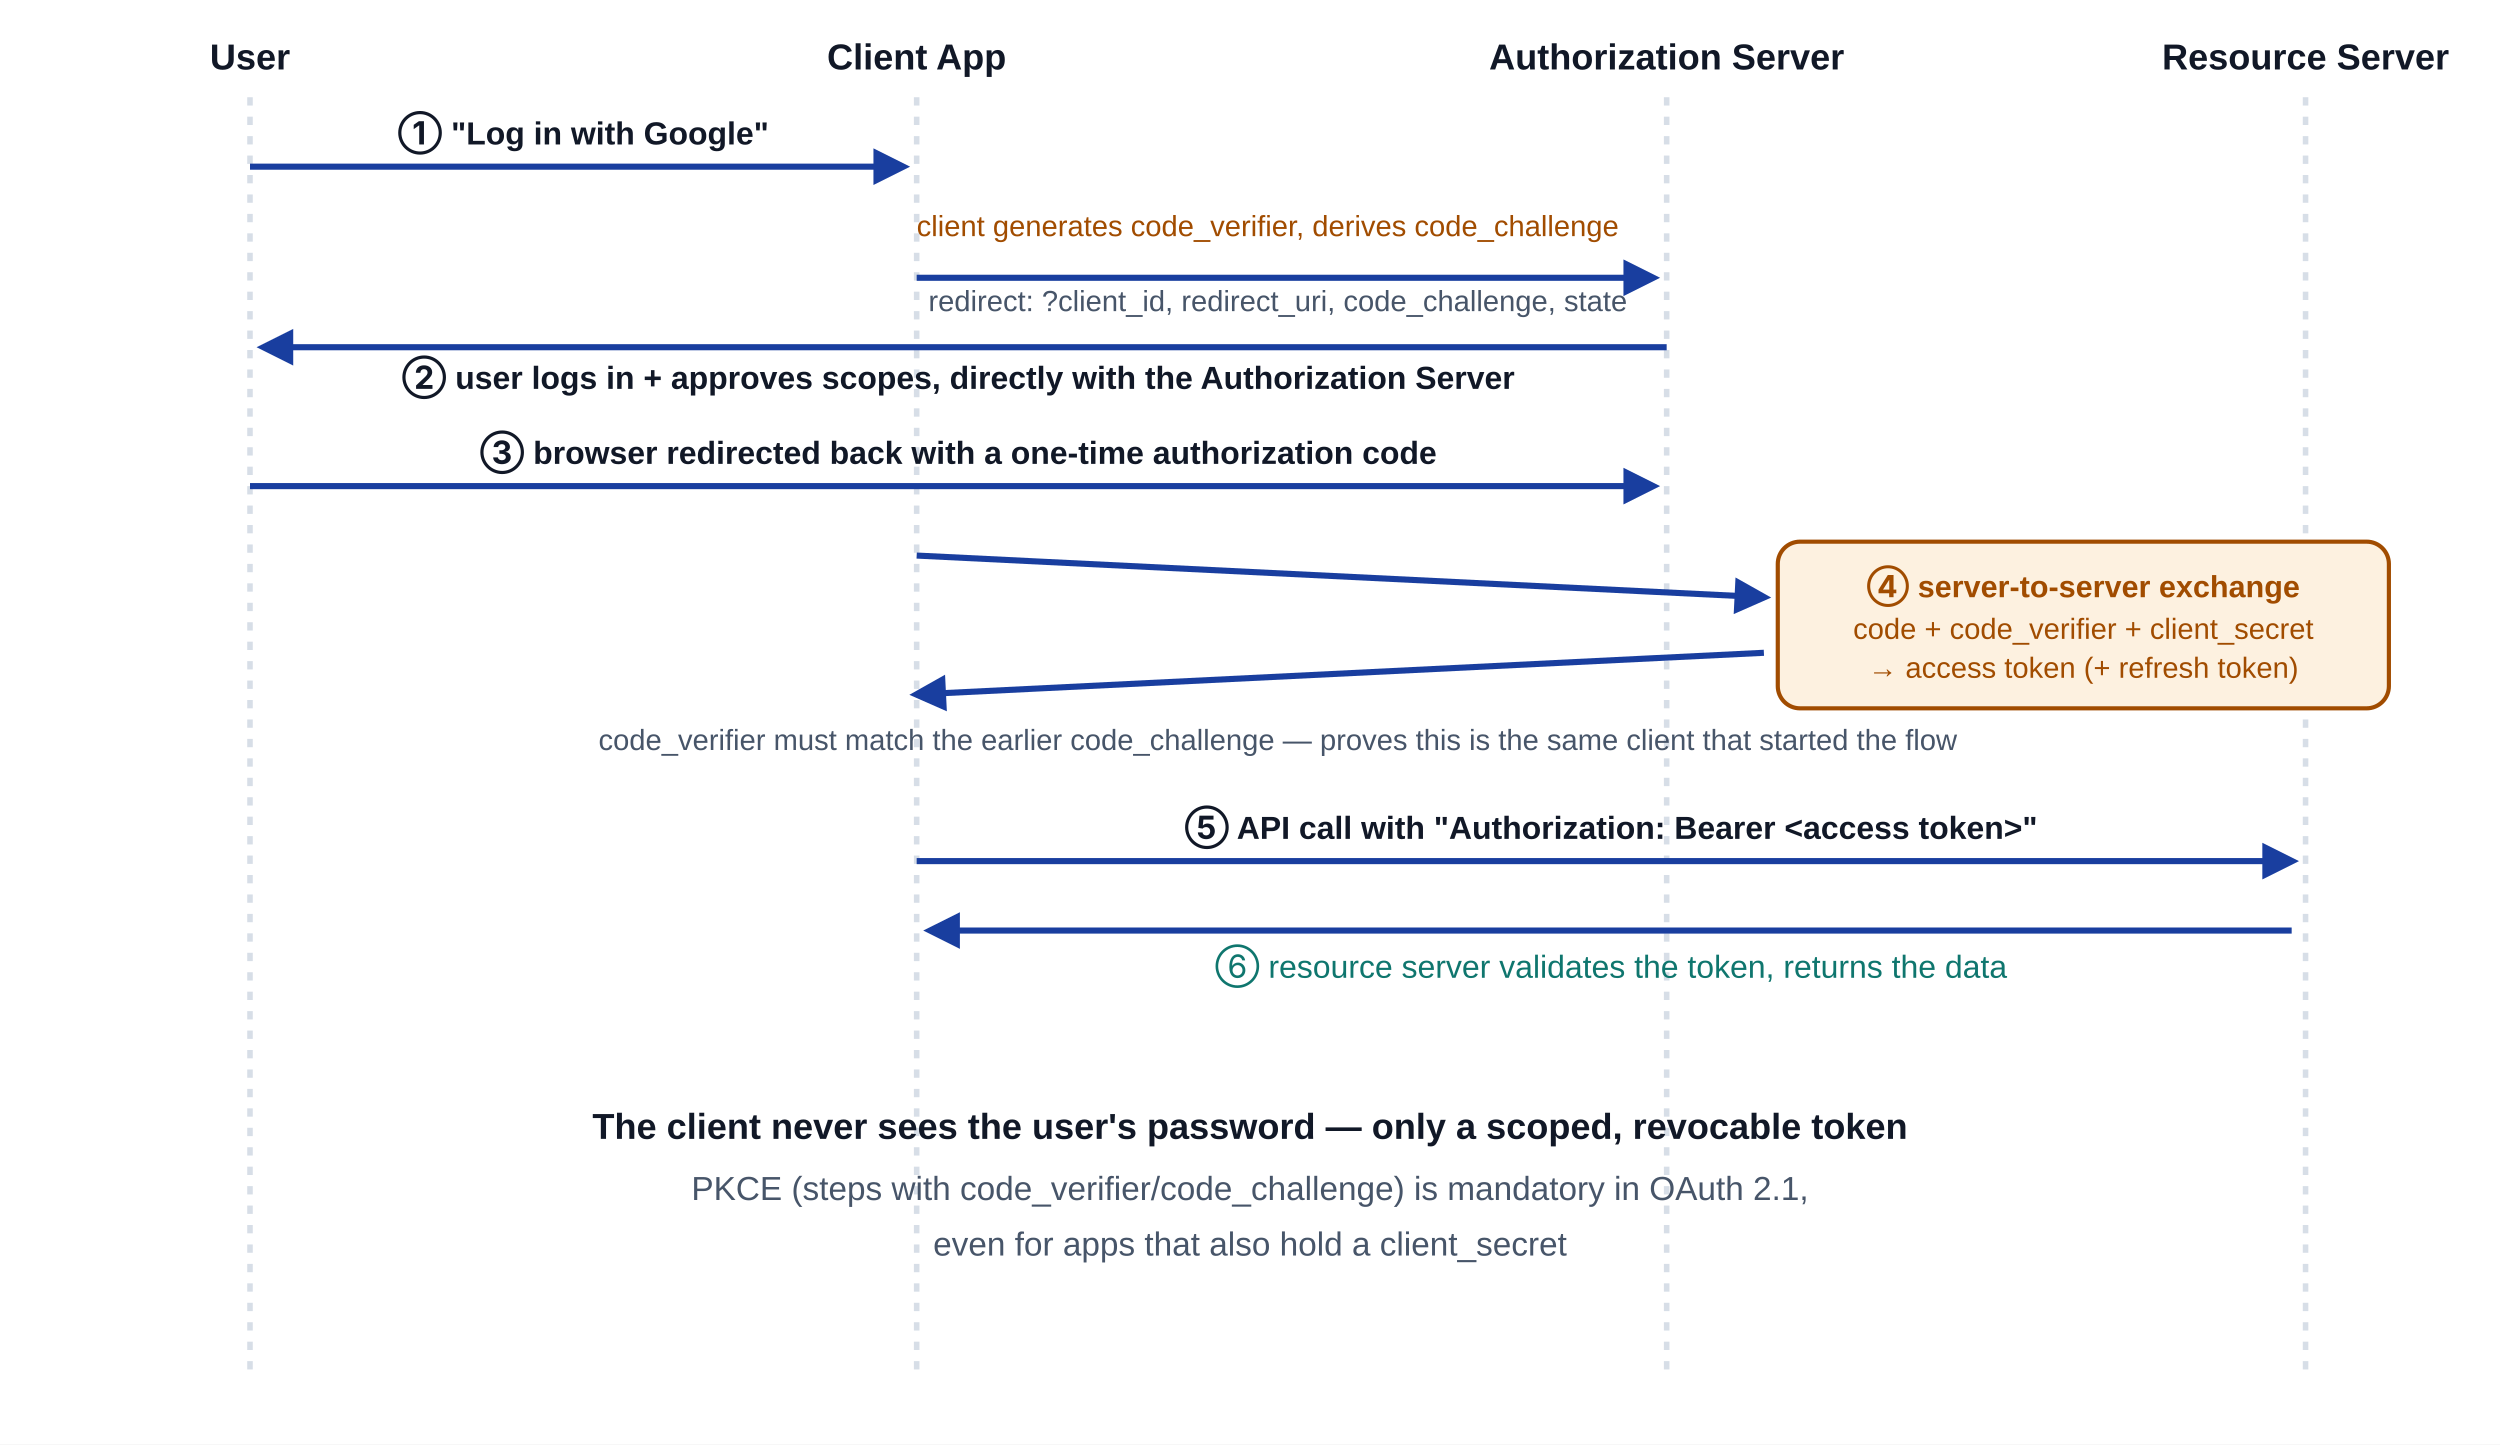
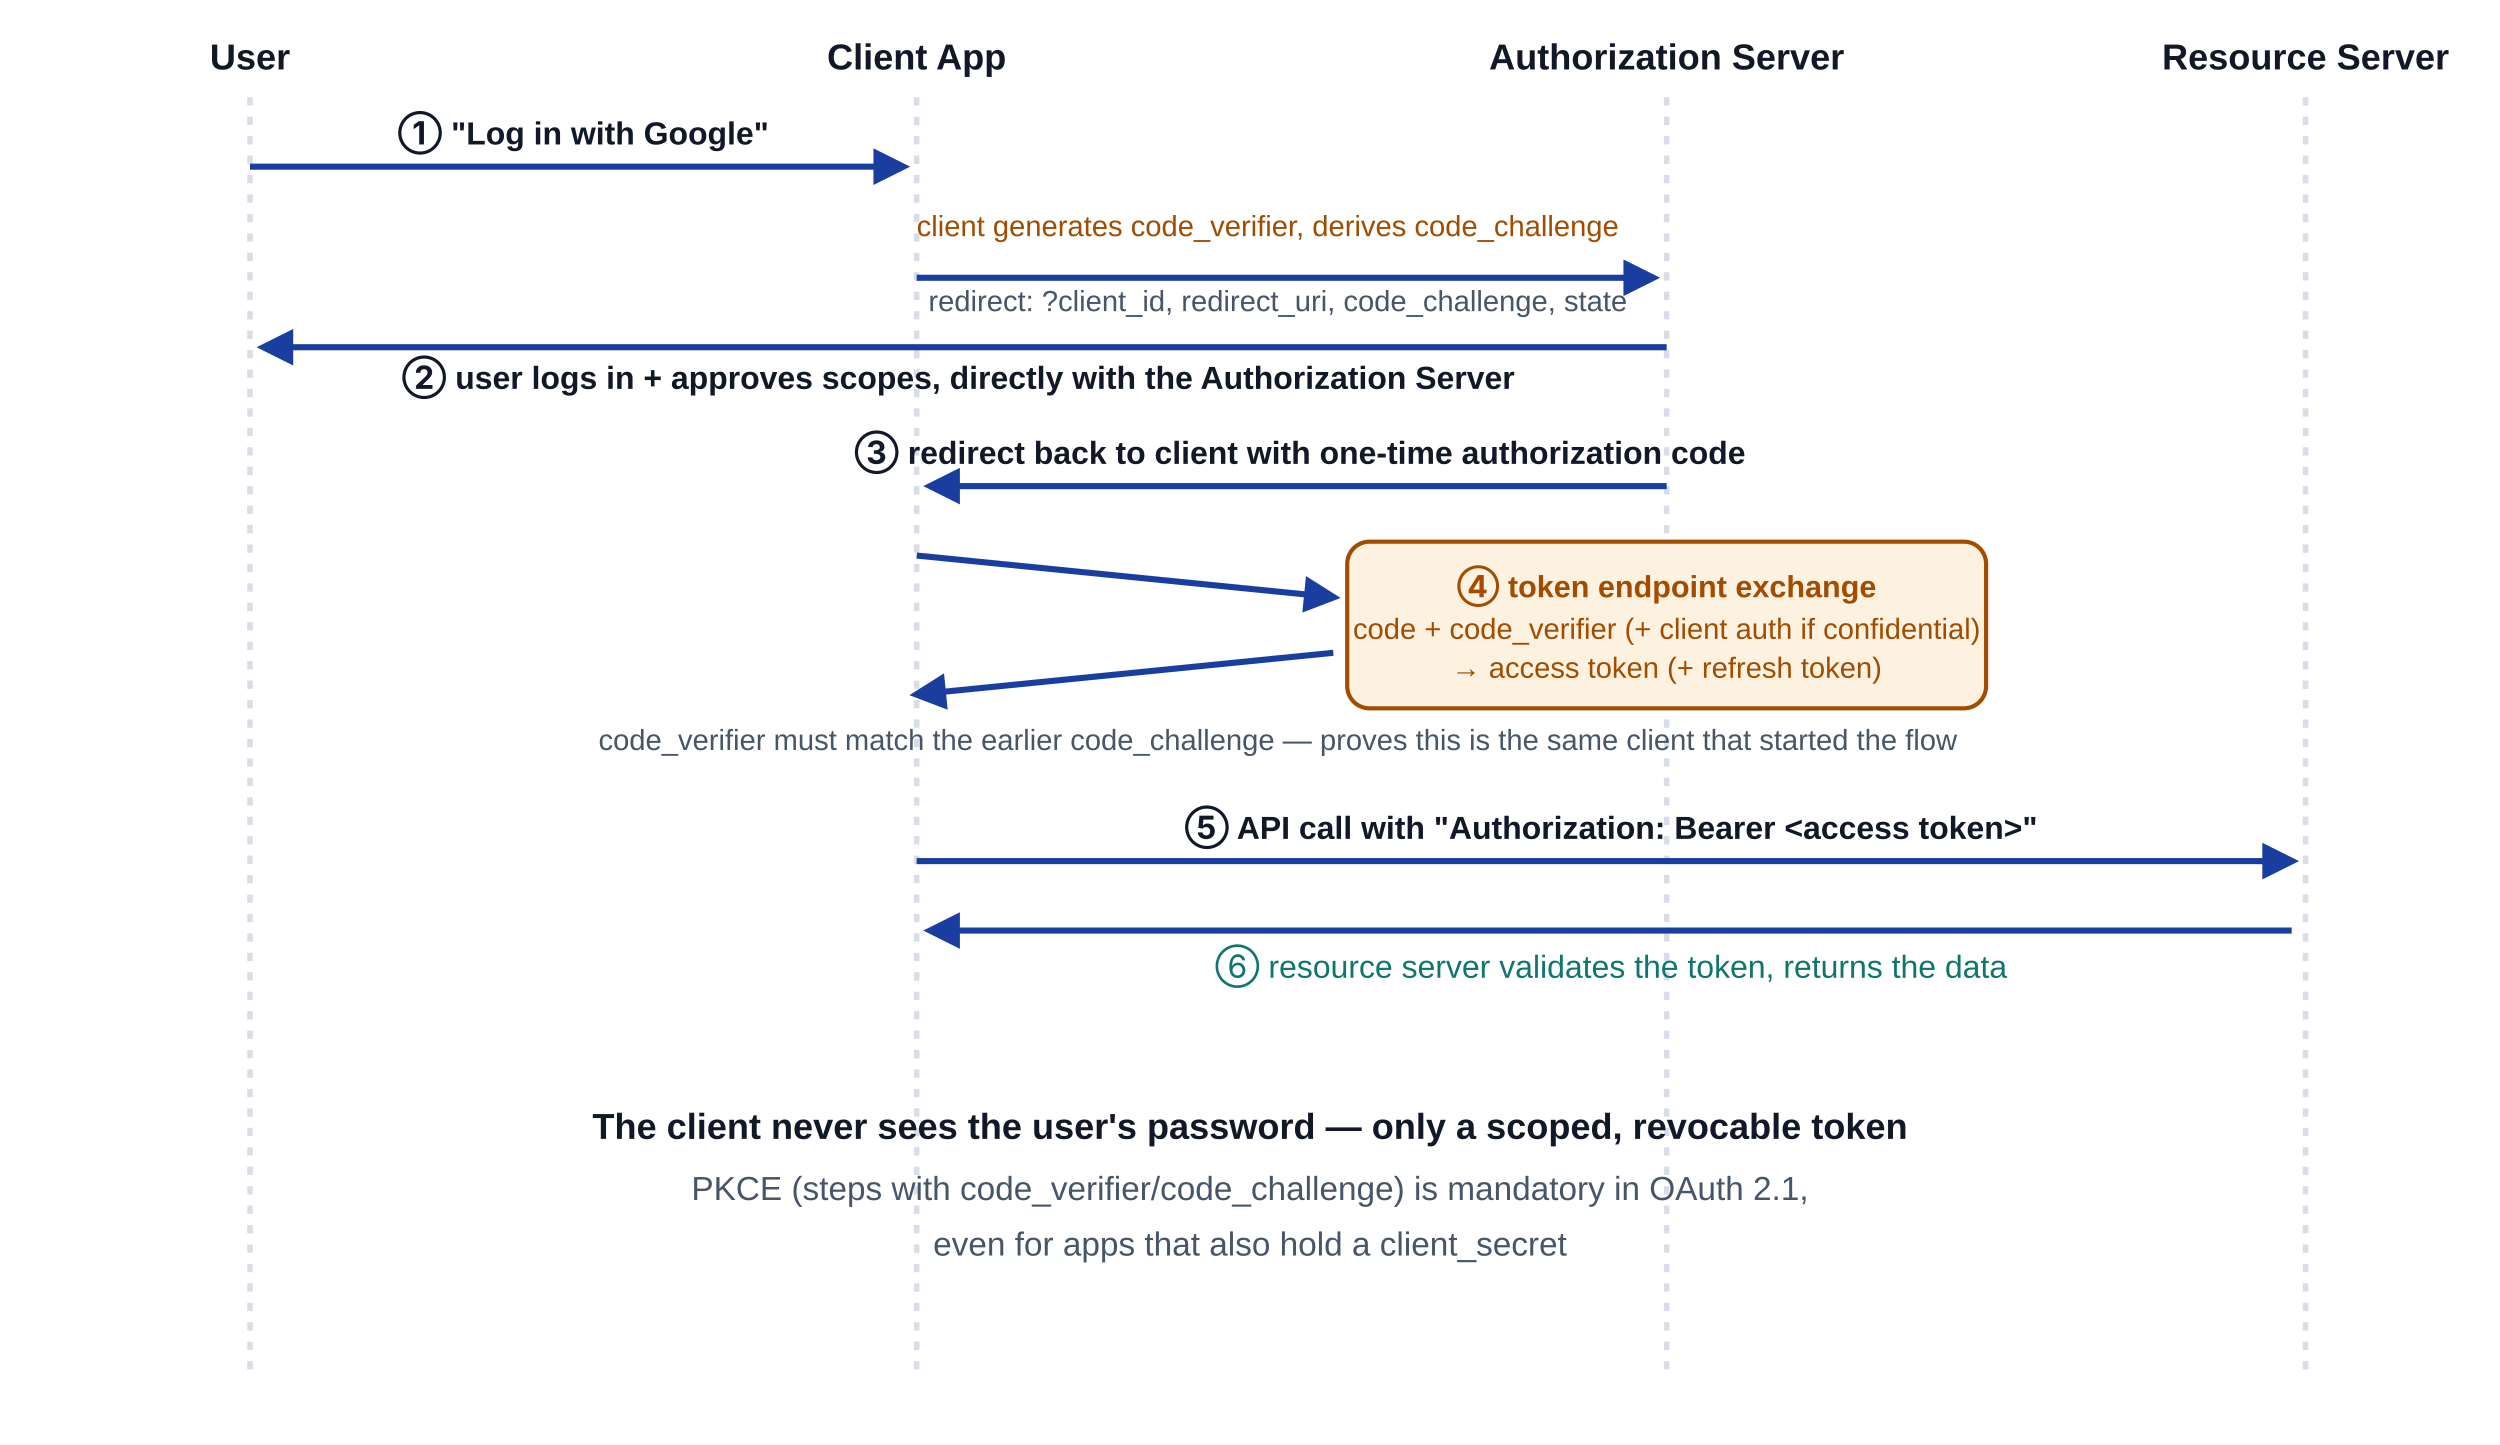
<svg xmlns="http://www.w3.org/2000/svg" viewBox="0 0 900 520" font-family="-apple-system,'Segoe UI',Arial,sans-serif">
  <rect x="0" y="0" width="900" height="520" fill="#ffffff" />
  <defs>
    <marker id="aho" viewBox="0 0 10 10" refX="8" refY="5" markerWidth="6" markerHeight="6" orient="auto-start-reverse">
      <path d="M0 0 L10 5 L0 10 z" fill="#193e9f" />
    </marker>
  </defs>
  <text x="90" y="25" font-size="13" font-weight="700" fill="#111827" text-anchor="middle">User</text>
  <text x="330" y="25" font-size="13" font-weight="700" fill="#111827" text-anchor="middle">Client App</text>
  <text x="600" y="25" font-size="13" font-weight="700" fill="#111827" text-anchor="middle">Authorization Server</text>
  <text x="830" y="25" font-size="13" font-weight="700" fill="#111827" text-anchor="middle">Resource Server</text>
  <line x1="90" y1="35" x2="90" y2="495" stroke="#d7dee7" stroke-width="2" stroke-dasharray="3 4" />
  <line x1="330" y1="35" x2="330" y2="495" stroke="#d7dee7" stroke-width="2" stroke-dasharray="3 4" />
  <line x1="600" y1="35" x2="600" y2="495" stroke="#d7dee7" stroke-width="2" stroke-dasharray="3 4" />
  <line x1="830" y1="35" x2="830" y2="495" stroke="#d7dee7" stroke-width="2" stroke-dasharray="3 4" />
  <path d="M90 60 L325 60" stroke="#193e9f" stroke-width="2.2" fill="none" marker-end="url(#aho)" />
  <text x="210" y="52" font-size="11.5" font-weight="700" fill="#111827" text-anchor="middle">① "Log in with Google"</text>
  <text x="330" y="85" font-size="10.5" fill="#a14c00" text-anchor="start">client generates code_verifier, derives code_challenge</text>
  <path d="M330 100 L595 100" stroke="#193e9f" stroke-width="2.2" fill="none" marker-end="url(#aho)" />
  <text x="460" y="112" font-size="10.5" fill="#475569" text-anchor="middle">redirect: ?client_id, redirect_uri, code_challenge, state</text>
  <path d="M600 125 L95 125" stroke="#193e9f" stroke-width="2.2" fill="none" marker-end="url(#aho)" />
  <text x="345" y="140" font-size="11.5" font-weight="700" fill="#111827" text-anchor="middle">② user logs in + approves scopes, directly with the Authorization Server</text>
-   <path d="M90 175 L595 175" stroke="#193e9f" stroke-width="2.2" fill="none" marker-end="url(#aho)" />
-   <text x="345" y="167" font-size="11.5" font-weight="700" fill="#111827" text-anchor="middle">③ browser redirected back with a one-time authorization code</text>
-   <rect x="640" y="195" width="220" height="60" rx="8" fill="#fdf1e0" stroke="#a14c00" stroke-width="1.5" />
-   <text x="750" y="215" font-size="11" font-weight="700" fill="#a14c00" text-anchor="middle">④ server-to-server exchange</text>
-   <text x="750" y="230" font-size="10.5" fill="#a14c00" text-anchor="middle">code + code_verifier + client_secret</text>
-   <text x="750" y="244" font-size="10.5" fill="#a14c00" text-anchor="middle">→ access token (+ refresh token)</text>
-   <path d="M330 200 L635 215" stroke="#193e9f" stroke-width="2.2" fill="none" marker-end="url(#aho)" />
-   <path d="M635 235 L330 250" stroke="#193e9f" stroke-width="2.2" fill="none" marker-end="url(#aho)" />
+   <path d="M600 175 L335 175" stroke="#193e9f" stroke-width="2.2" fill="none" marker-end="url(#aho)" />
+   <text x="468" y="167" font-size="11.5" font-weight="700" fill="#111827" text-anchor="middle">③ redirect back to client with one-time authorization code</text>
+   <rect x="485" y="195" width="230" height="60" rx="8" fill="#fdf1e0" stroke="#a14c00" stroke-width="1.5" />
+   <text x="600" y="215" font-size="11" font-weight="700" fill="#a14c00" text-anchor="middle">④ token endpoint exchange</text>
+   <text x="600" y="230" font-size="10.5" fill="#a14c00" text-anchor="middle">code + code_verifier (+ client auth if confidential)</text>
+   <text x="600" y="244" font-size="10.5" fill="#a14c00" text-anchor="middle">→ access token (+ refresh token)</text>
+   <path d="M330 200 L480 215" stroke="#193e9f" stroke-width="2.2" fill="none" marker-end="url(#aho)" />
+   <path d="M480 235 L330 250" stroke="#193e9f" stroke-width="2.2" fill="none" marker-end="url(#aho)" />
  <text x="460" y="270" font-size="10.5" fill="#475569" text-anchor="middle">code_verifier must match the earlier code_challenge — proves this is the same client that started the flow</text>
  <path d="M330 310 L825 310" stroke="#193e9f" stroke-width="2.2" fill="none" marker-end="url(#aho)" />
  <text x="580" y="302" font-size="11.5" font-weight="700" fill="#111827" text-anchor="middle">⑤ API call with "Authorization: Bearer &lt;access token&gt;"</text>
  <path d="M825 335 L335 335" stroke="#193e9f" stroke-width="2.2" fill="none" marker-end="url(#aho)" />
  <text x="580" y="352" font-size="11.5" fill="#0f766e" text-anchor="middle">⑥ resource server validates the token, returns the data</text>
  <text x="450" y="410" font-size="13" font-weight="700" fill="#111827" text-anchor="middle">The client never sees the user's password — only a scoped, revocable token</text>
  <text x="450" y="432" font-size="12" fill="#475569" text-anchor="middle">PKCE (steps with code_verifier/code_challenge) is mandatory in OAuth 2.1,</text>
  <text x="450" y="452" font-size="12" fill="#475569" text-anchor="middle">even for apps that also hold a client_secret</text>
</svg>
